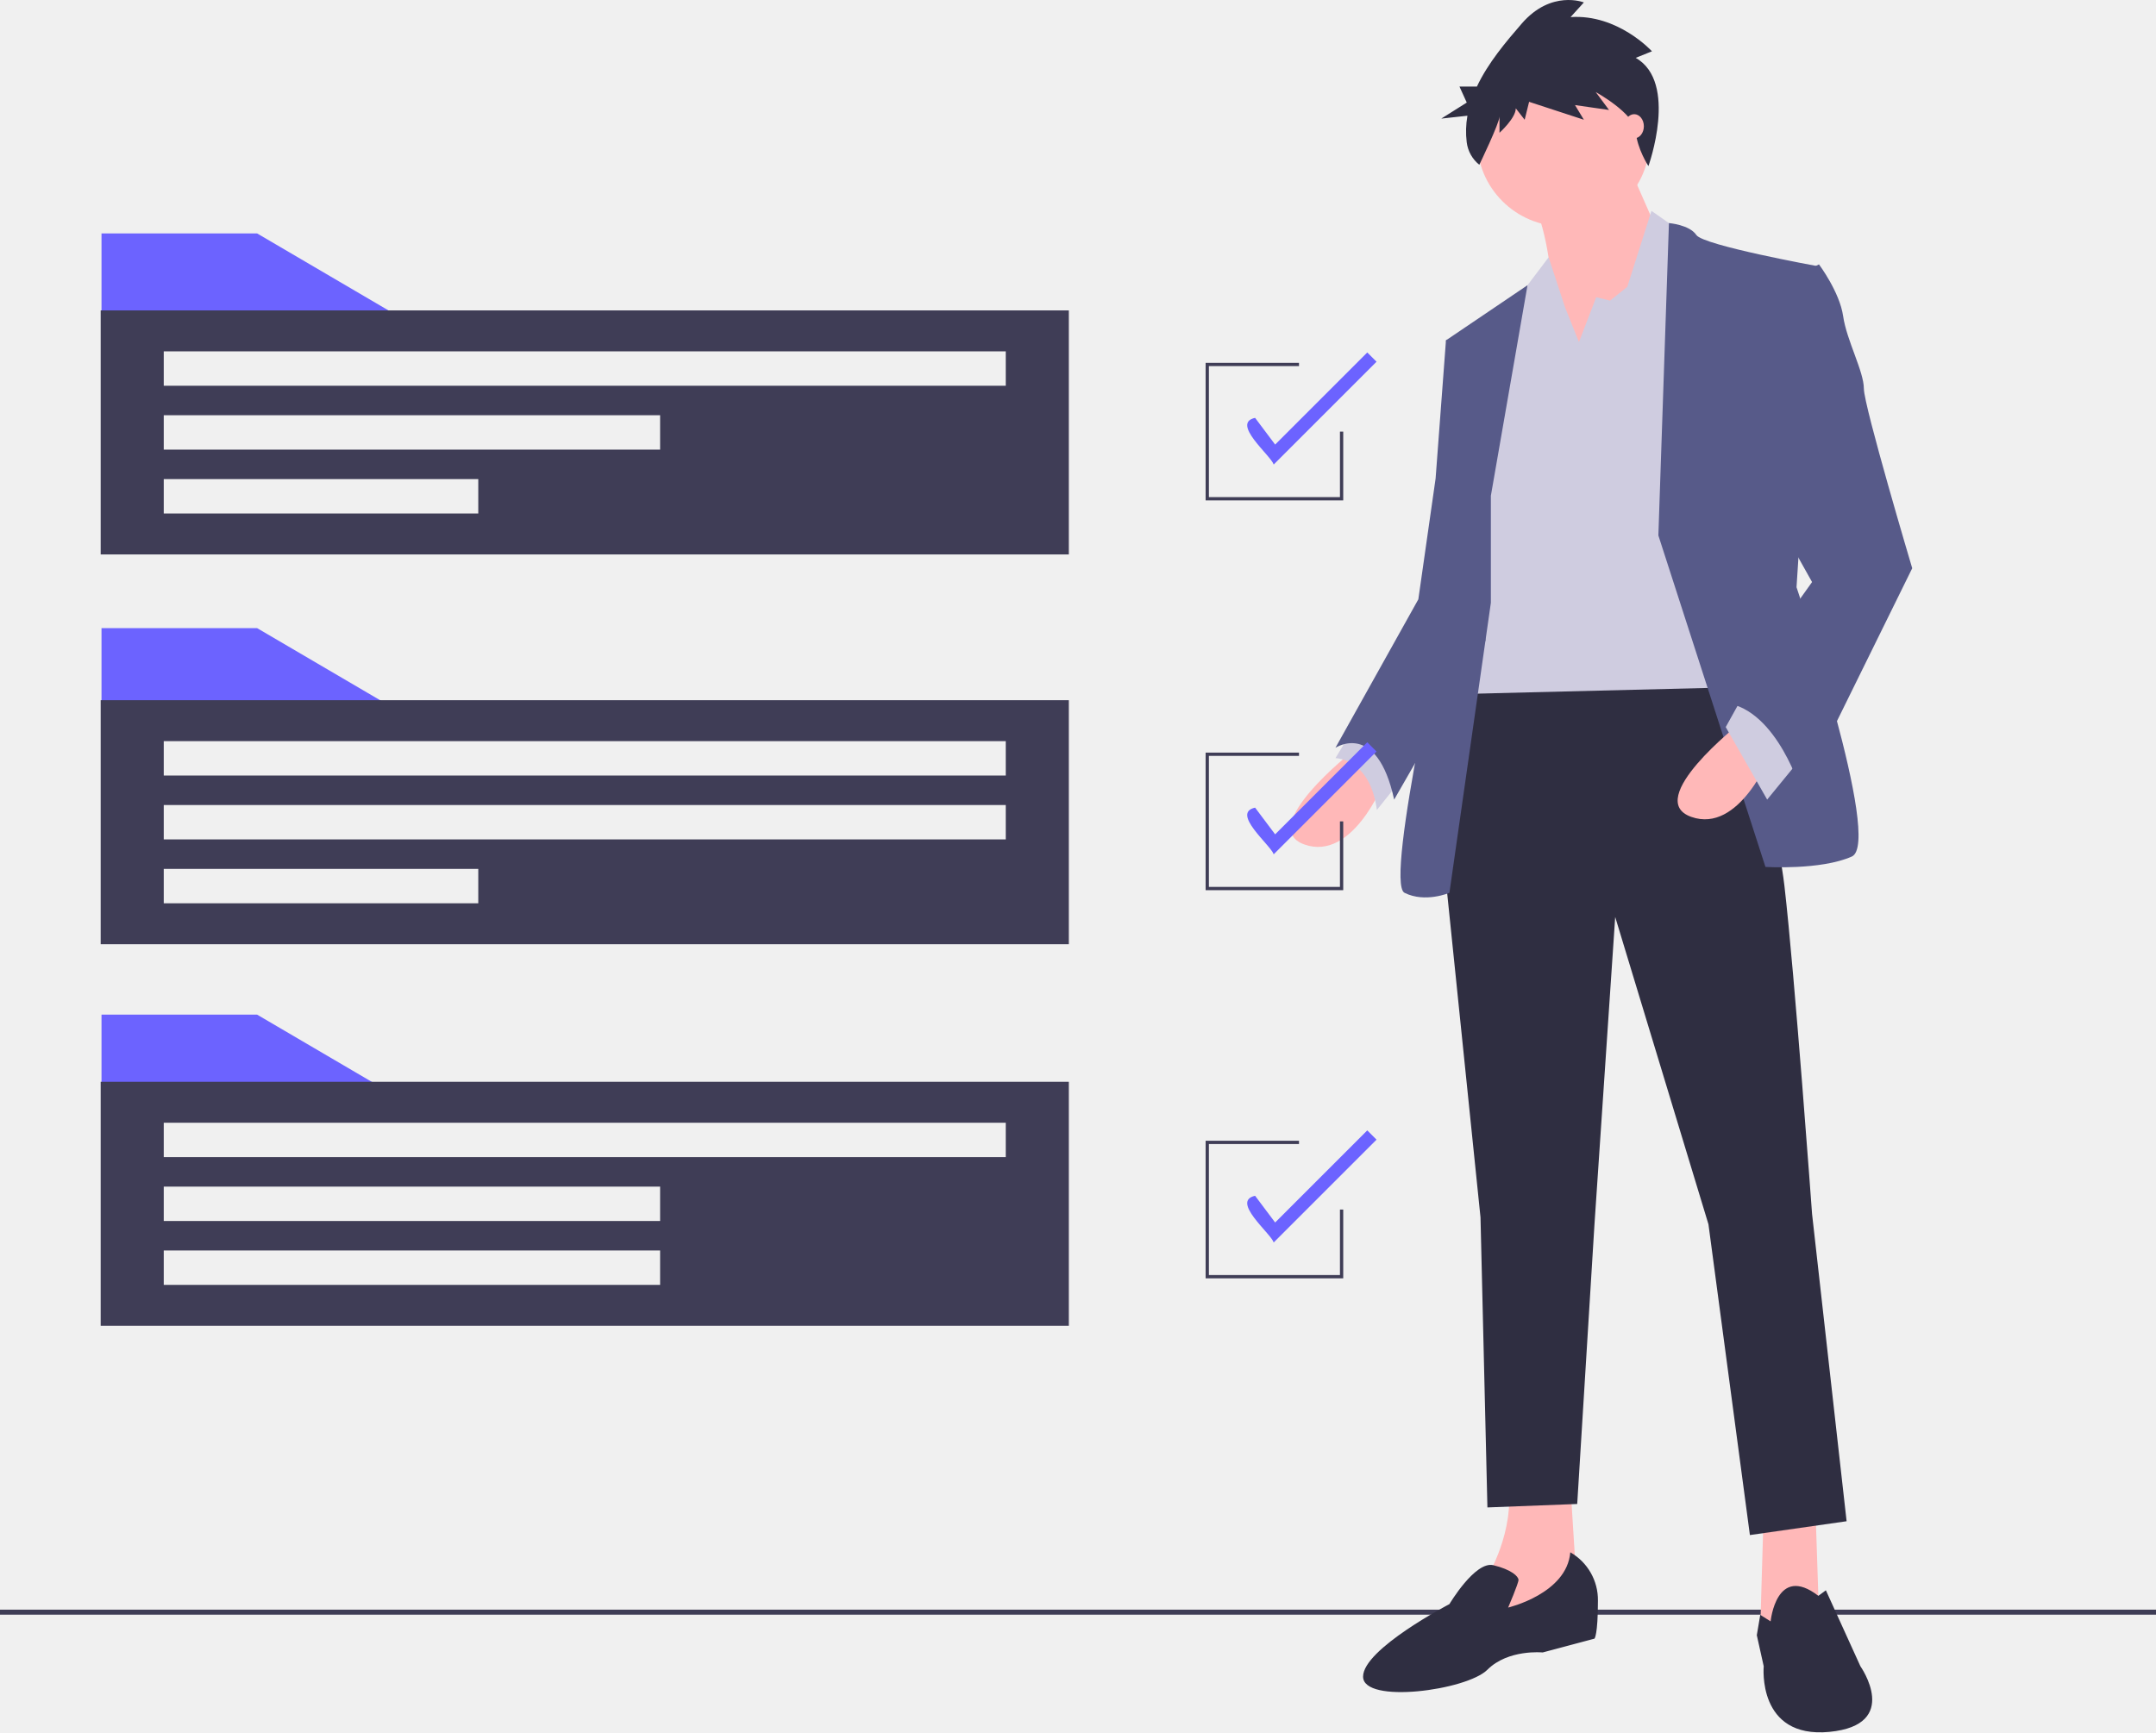
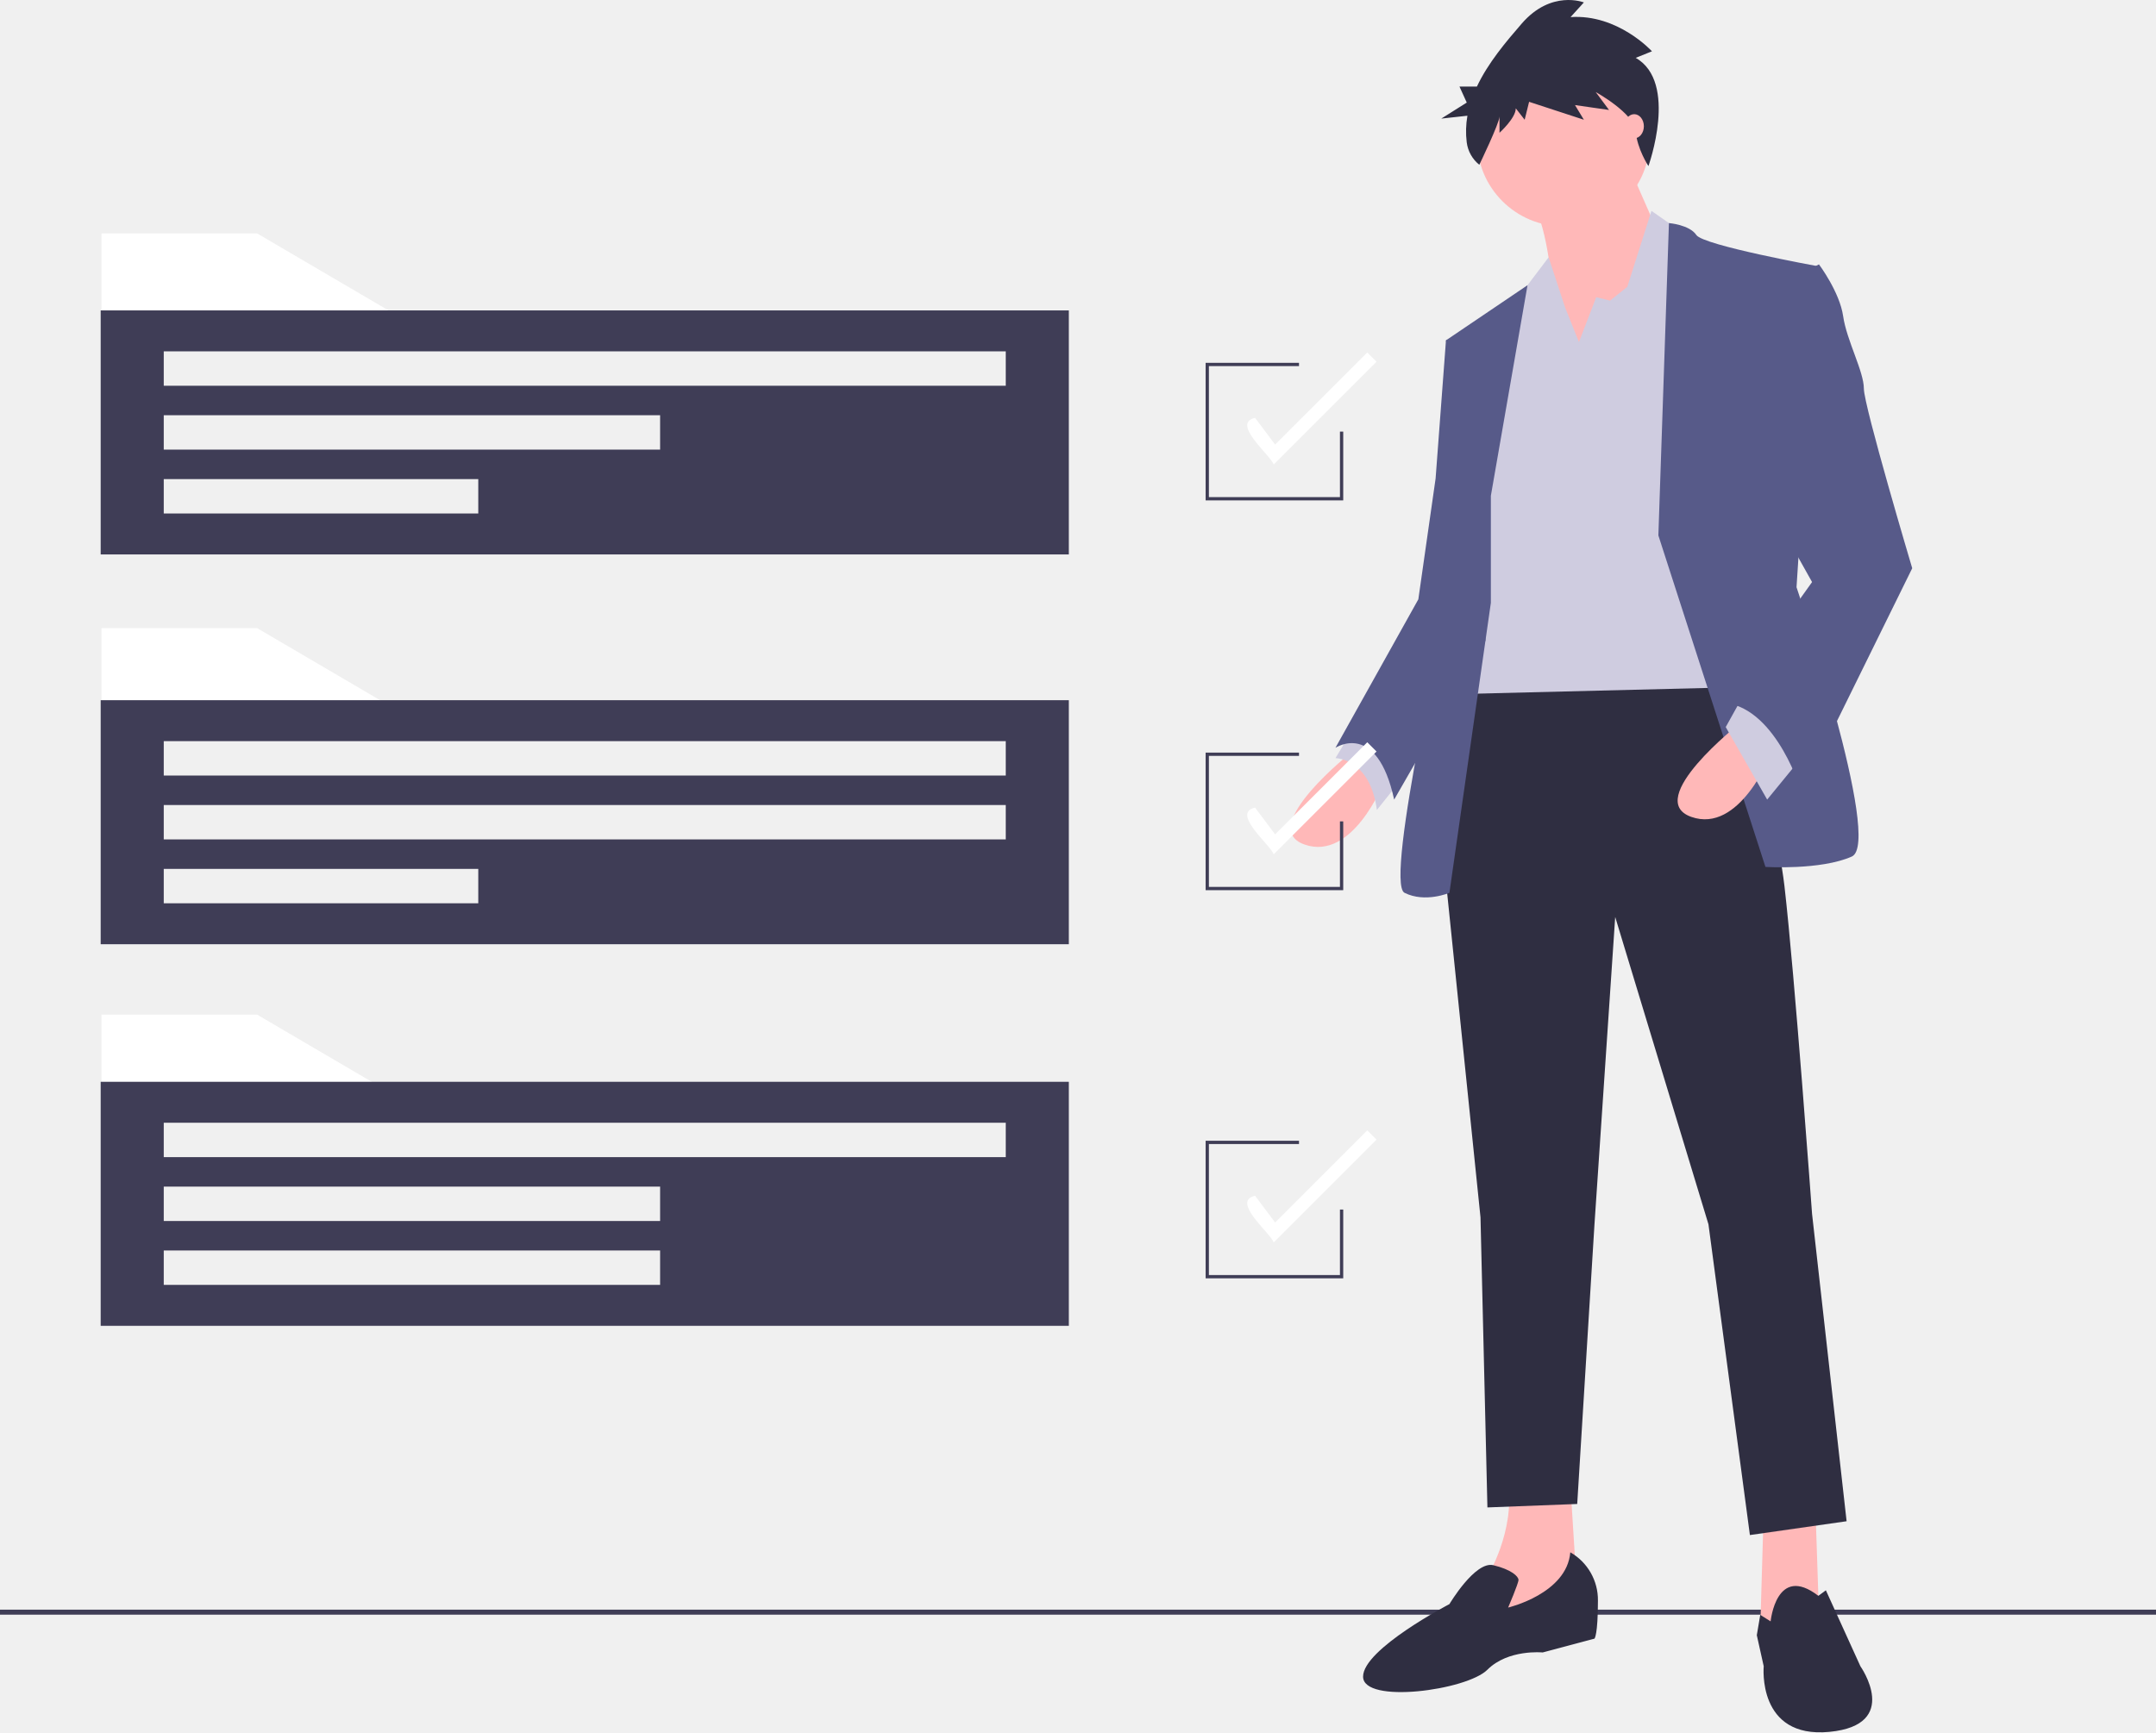
<svg xmlns="http://www.w3.org/2000/svg" id="b3347a10-18dd-4c71-91c3-38a98340ba03" data-name="Layer 1" width="963.51" height="774.364" viewBox="0 0 963.51 774.364">
  <rect y="719.526" width="963.51" height="2.241" fill="#3f3d56" />
  <path d="M722.77,398.628s-43.217,33.956-21.609,41.674,35.5-27.783,35.5-27.783Z" transform="translate(-118.2452 -62.8178)" fill="#ffb8b8" />
  <path d="M724.313,386.28l-9.261,15.435s15.435,0,18.522,23.152l12.348-15.435Z" transform="translate(-118.2452 -62.8178)" fill="#cfcce0" />
  <polygon points="811.35 675.375 812.894 721.679 794.372 732.483 786.655 727.853 788.198 675.375 811.35 675.375" fill="#ffb8b8" />
  <path d="M820.009,725.845l3.087,49.391-43.217,18.522,3.087-26.239s12.348-20.065,9.261-41.674Z" transform="translate(-118.2452 -62.8178)" fill="#ffb8b8" />
  <path d="M886.378,353.868s24.696,64.826,29.326,104.956,12.348,146.63,12.348,146.63L943.487,742.823l-43.217,6.174L881.748,610.084,840.074,472.715l-9.261,137.369-7.717,125.021-40.13,1.543-3.087-129.652L762.9,441.846l9.261-78.717Z" transform="translate(-118.2452 -62.8178)" fill="#2f2e41" />
  <path d="M909.53,787.584s2.532-25.923,21.331-11.418l3.365-2.473,15.435,33.956s18.522,26.239-13.891,29.326-29.326-29.326-29.326-29.326l-3.087-13.891,1.543-9.097Z" transform="translate(-118.2452 -62.8178)" fill="#2f2e41" />
  <path d="M820.009,756.714a24.521,24.521,0,0,1,12.348,21.609c0,15.435-1.543,16.978-1.543,16.978L807.661,801.475s-15.435-1.543-24.696,7.717-55.565,15.435-55.565,3.087,38.587-32.413,38.587-32.413,11.459-19.352,19.621-17.393,11.249,5.046,11.249,6.589-4.63,12.348-4.63,12.348S818.465,775.236,820.009,756.714Z" transform="translate(-118.2452 -62.8178)" fill="#2f2e41" />
  <circle cx="698.677" cy="62.616" r="38.587" fill="#ffb8b8" />
  <path d="M845.476,135.466l16.978,38.587-46.304,66.369s-3.087-72.543-12.348-84.891S845.476,135.466,845.476,135.466Z" transform="translate(-118.2452 -62.8178)" fill="#ffb8b8" />
  <polygon points="705.622 152.909 713.34 132.844 719.513 134.387 727.231 128.213 738.035 94.257 753.47 105.061 773.535 307.256 648.514 310.343 665.492 169.887 680.927 129.757 692.068 115.028 699.448 137.474 705.622 152.909" fill="#cfcce0" />
  <path d="M859.367,302.161l4.723-139.62s9.168.707,12.255,5.337,54.022,13.891,54.022,13.891l-9.261,143.543s38.587,114.217,24.696,120.391-38.587,4.63-38.587,4.63Z" transform="translate(-118.2452 -62.8178)" fill="#575a89" />
  <path d="M784.509,284.411l16.374-94.098-36.439,24.642,9.261,67.913-7.717,46.304S736.661,457.28,745.922,461.911s20.065,0,20.065,0l18.522-129.652Z" transform="translate(-118.2452 -62.8178)" fill="#575a89" />
  <path d="M775.248,211.868l-10.804,3.087-4.63,61.739-7.717,54.022L715.053,397.085s18.522-12.348,26.239,23.152l40.796-71.026Z" transform="translate(-118.2452 -62.8178)" fill="#575a89" />
  <path d="M895.639,386.28s-43.217,33.956-21.609,41.674,35.5-27.783,35.5-27.783Z" transform="translate(-118.2452 -62.8178)" fill="#ffb8b8" />
  <polygon points="803.633 340.441 789.742 357.419 771.22 325.006 778.937 311.115 803.633 340.441" fill="#cfcce0" />
  <path d="M918.791,187.172l12.348-6.174s9.261,12.348,10.804,23.152,9.261,24.696,9.261,32.413,21.609,80.261,21.609,80.261L923.422,417.15s-10.804-37.043-33.956-40.13L928.052,322.998,906.443,284.411Z" transform="translate(-118.2452 -62.8178)" fill="#575a89" />
  <path d="M849.225,88.668l7.276-2.913S841.287,69.005,820.119,70.462l5.954-6.554s-14.553-5.826-27.783,9.467c-6.955,8.039-15.001,17.489-20.018,28.135h-7.793l3.252,7.161L762.349,115.832l11.684-1.286a40.018,40.018,0,0,0-.317,11.878,15.369,15.369,0,0,0,5.628,10.054h0s9.024-18.679,9.024-21.592v7.283s7.276-6.554,7.276-10.924l3.969,5.098,1.984-8.011,24.475,8.011-3.969-6.554,15.214,2.185-5.954-8.011s17.199,9.467,17.86,17.478c.661,8.011,5.696,15.602,5.696,15.602S868.408,99.592,849.225,88.668Z" transform="translate(-118.2452 -62.8178)" fill="#2f2e41" />
  <ellipse cx="730.318" cy="56.442" rx="4.322" ry="5.402" fill="#ffb8b8" />
-   <polygon points="178.601 318.118 45.361 318.118 45.361 280.782 114.91 280.782 178.601 318.118" fill="#6c63ff" />
+   <polygon points="178.601 318.118 45.361 318.118 45.361 280.782 114.91 280.782 178.601 318.118" fill="#ffffff" />
  <path d="M163.24,375.811V484.893H595.905V375.811ZM331.987,466.591H191.426V451.217H331.987ZM567.72,438.039h-376.294V422.665h376.294Zm0-28.551h-376.294V394.114h376.294Z" transform="translate(-118.2452 -62.8178)" fill="#3f3d56" />
-   <polygon points="178.601 141.685 45.361 141.685 45.361 104.348 114.91 104.348 178.601 141.685" fill="#6c63ff" />
+   <polygon points="178.601 141.685 45.361 141.685 45.361 104.348 114.91 104.348 178.601 141.685" fill="#ffffff" />
  <path d="M163.24,201.574V310.655H595.905V201.574ZM331.987,292.353H191.426V276.979H331.987Zm81.262-28.551H191.426V248.428H413.249Zm154.471-28.551h-376.294V219.876h376.294Z" transform="translate(-118.2452 -62.8178)" fill="#3f3d56" />
-   <polygon points="178.601 490.891 45.361 490.891 45.361 453.555 114.91 453.555 178.601 490.891" fill="#6c63ff" />
+   <polygon points="178.601 490.891 45.361 490.891 45.361 453.555 114.91 453.555 178.601 490.891" fill="#ffffff" />
  <path d="M163.24,546.388V655.47H595.905V546.388Zm250.009,90.779H191.426V621.793H413.249Zm0-28.551H191.426V593.242H413.249Zm154.471-28.551h-376.294V564.69h376.294Z" transform="translate(-118.2452 -62.8178)" fill="#3f3d56" />
  <polygon points="600.285 223.679 538.789 223.679 538.789 162.183 580.519 162.183 580.519 163.647 540.254 163.647 540.254 222.215 598.821 222.215 598.821 192.931 600.285 192.931 600.285 223.679" fill="#3f3d56" />
-   <path d="M687.466,270.456c-1.421-4.196-19.242-18.46-8.322-20.857l8.955,11.941,41.172-41.171,4.141,4.141Z" transform="translate(-118.2452 -62.8178)" fill="#6c63ff" />
+   <path d="M687.466,270.456c-1.421-4.196-19.242-18.46-8.322-20.857l8.955,11.941,41.172-41.171,4.141,4.141Z" transform="translate(-118.2452 -62.8178)" fill="#ffffff" />
  <polygon points="600.285 397.916 538.789 397.916 538.789 336.42 580.519 336.42 580.519 337.885 540.254 337.885 540.254 396.452 598.821 396.452 598.821 367.168 600.285 367.168 600.285 397.916" fill="#3f3d56" />
-   <path d="M687.466,444.694c-1.421-4.196-19.242-18.46-8.322-20.857l8.955,11.941,41.172-41.171,4.141,4.141Z" transform="translate(-118.2452 -62.8178)" fill="#6c63ff" />
+   <path d="M687.466,444.694c-1.421-4.196-19.242-18.46-8.322-20.857l8.955,11.941,41.172-41.171,4.141,4.141Z" transform="translate(-118.2452 -62.8178)" fill="#ffffff" />
  <polygon points="600.285 571.421 538.789 571.421 538.789 509.926 580.519 509.926 580.519 511.39 540.254 511.39 540.254 569.957 598.821 569.957 598.821 540.673 600.285 540.673 600.285 571.421" fill="#3f3d56" />
-   <path d="M687.466,618.199c-1.421-4.196-19.242-18.46-8.322-20.857l8.955,11.941,41.172-41.171,4.141,4.141Z" transform="translate(-118.2452 -62.8178)" fill="#6c63ff" />
+   <path d="M687.466,618.199c-1.421-4.196-19.242-18.46-8.322-20.857l8.955,11.941,41.172-41.171,4.141,4.141Z" transform="translate(-118.2452 -62.8178)" fill="#ffffff" />
</svg>
